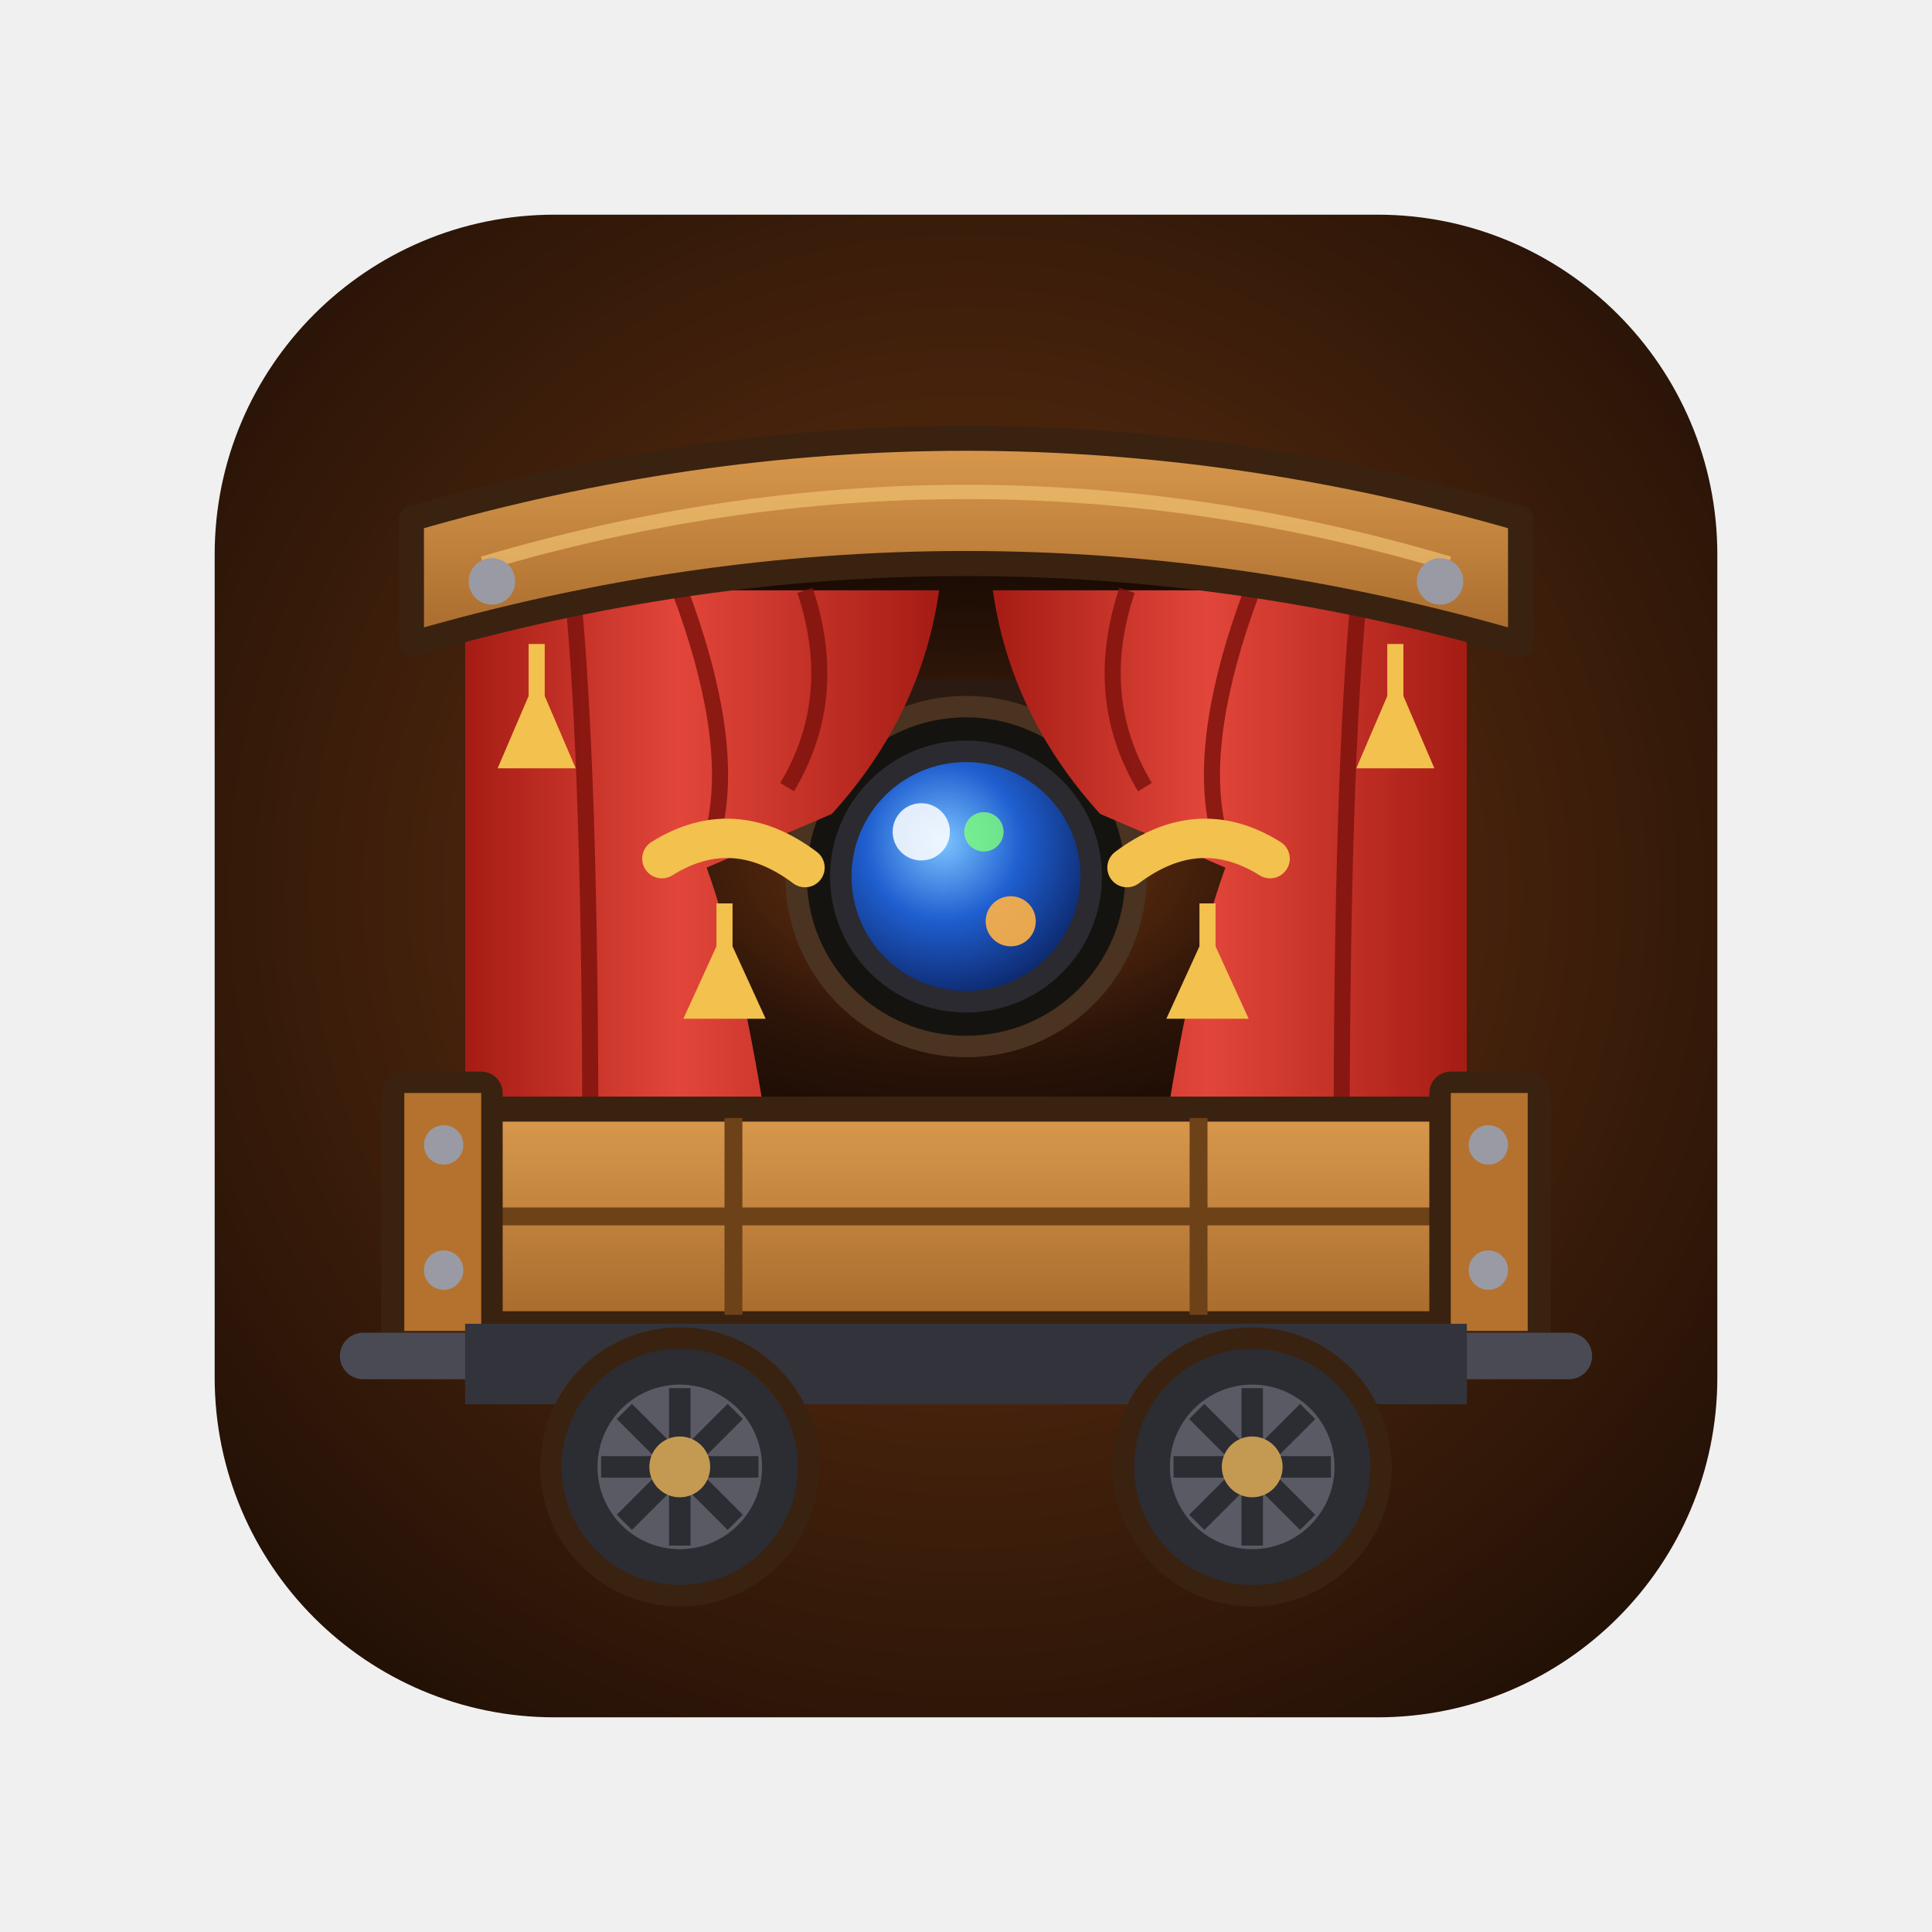
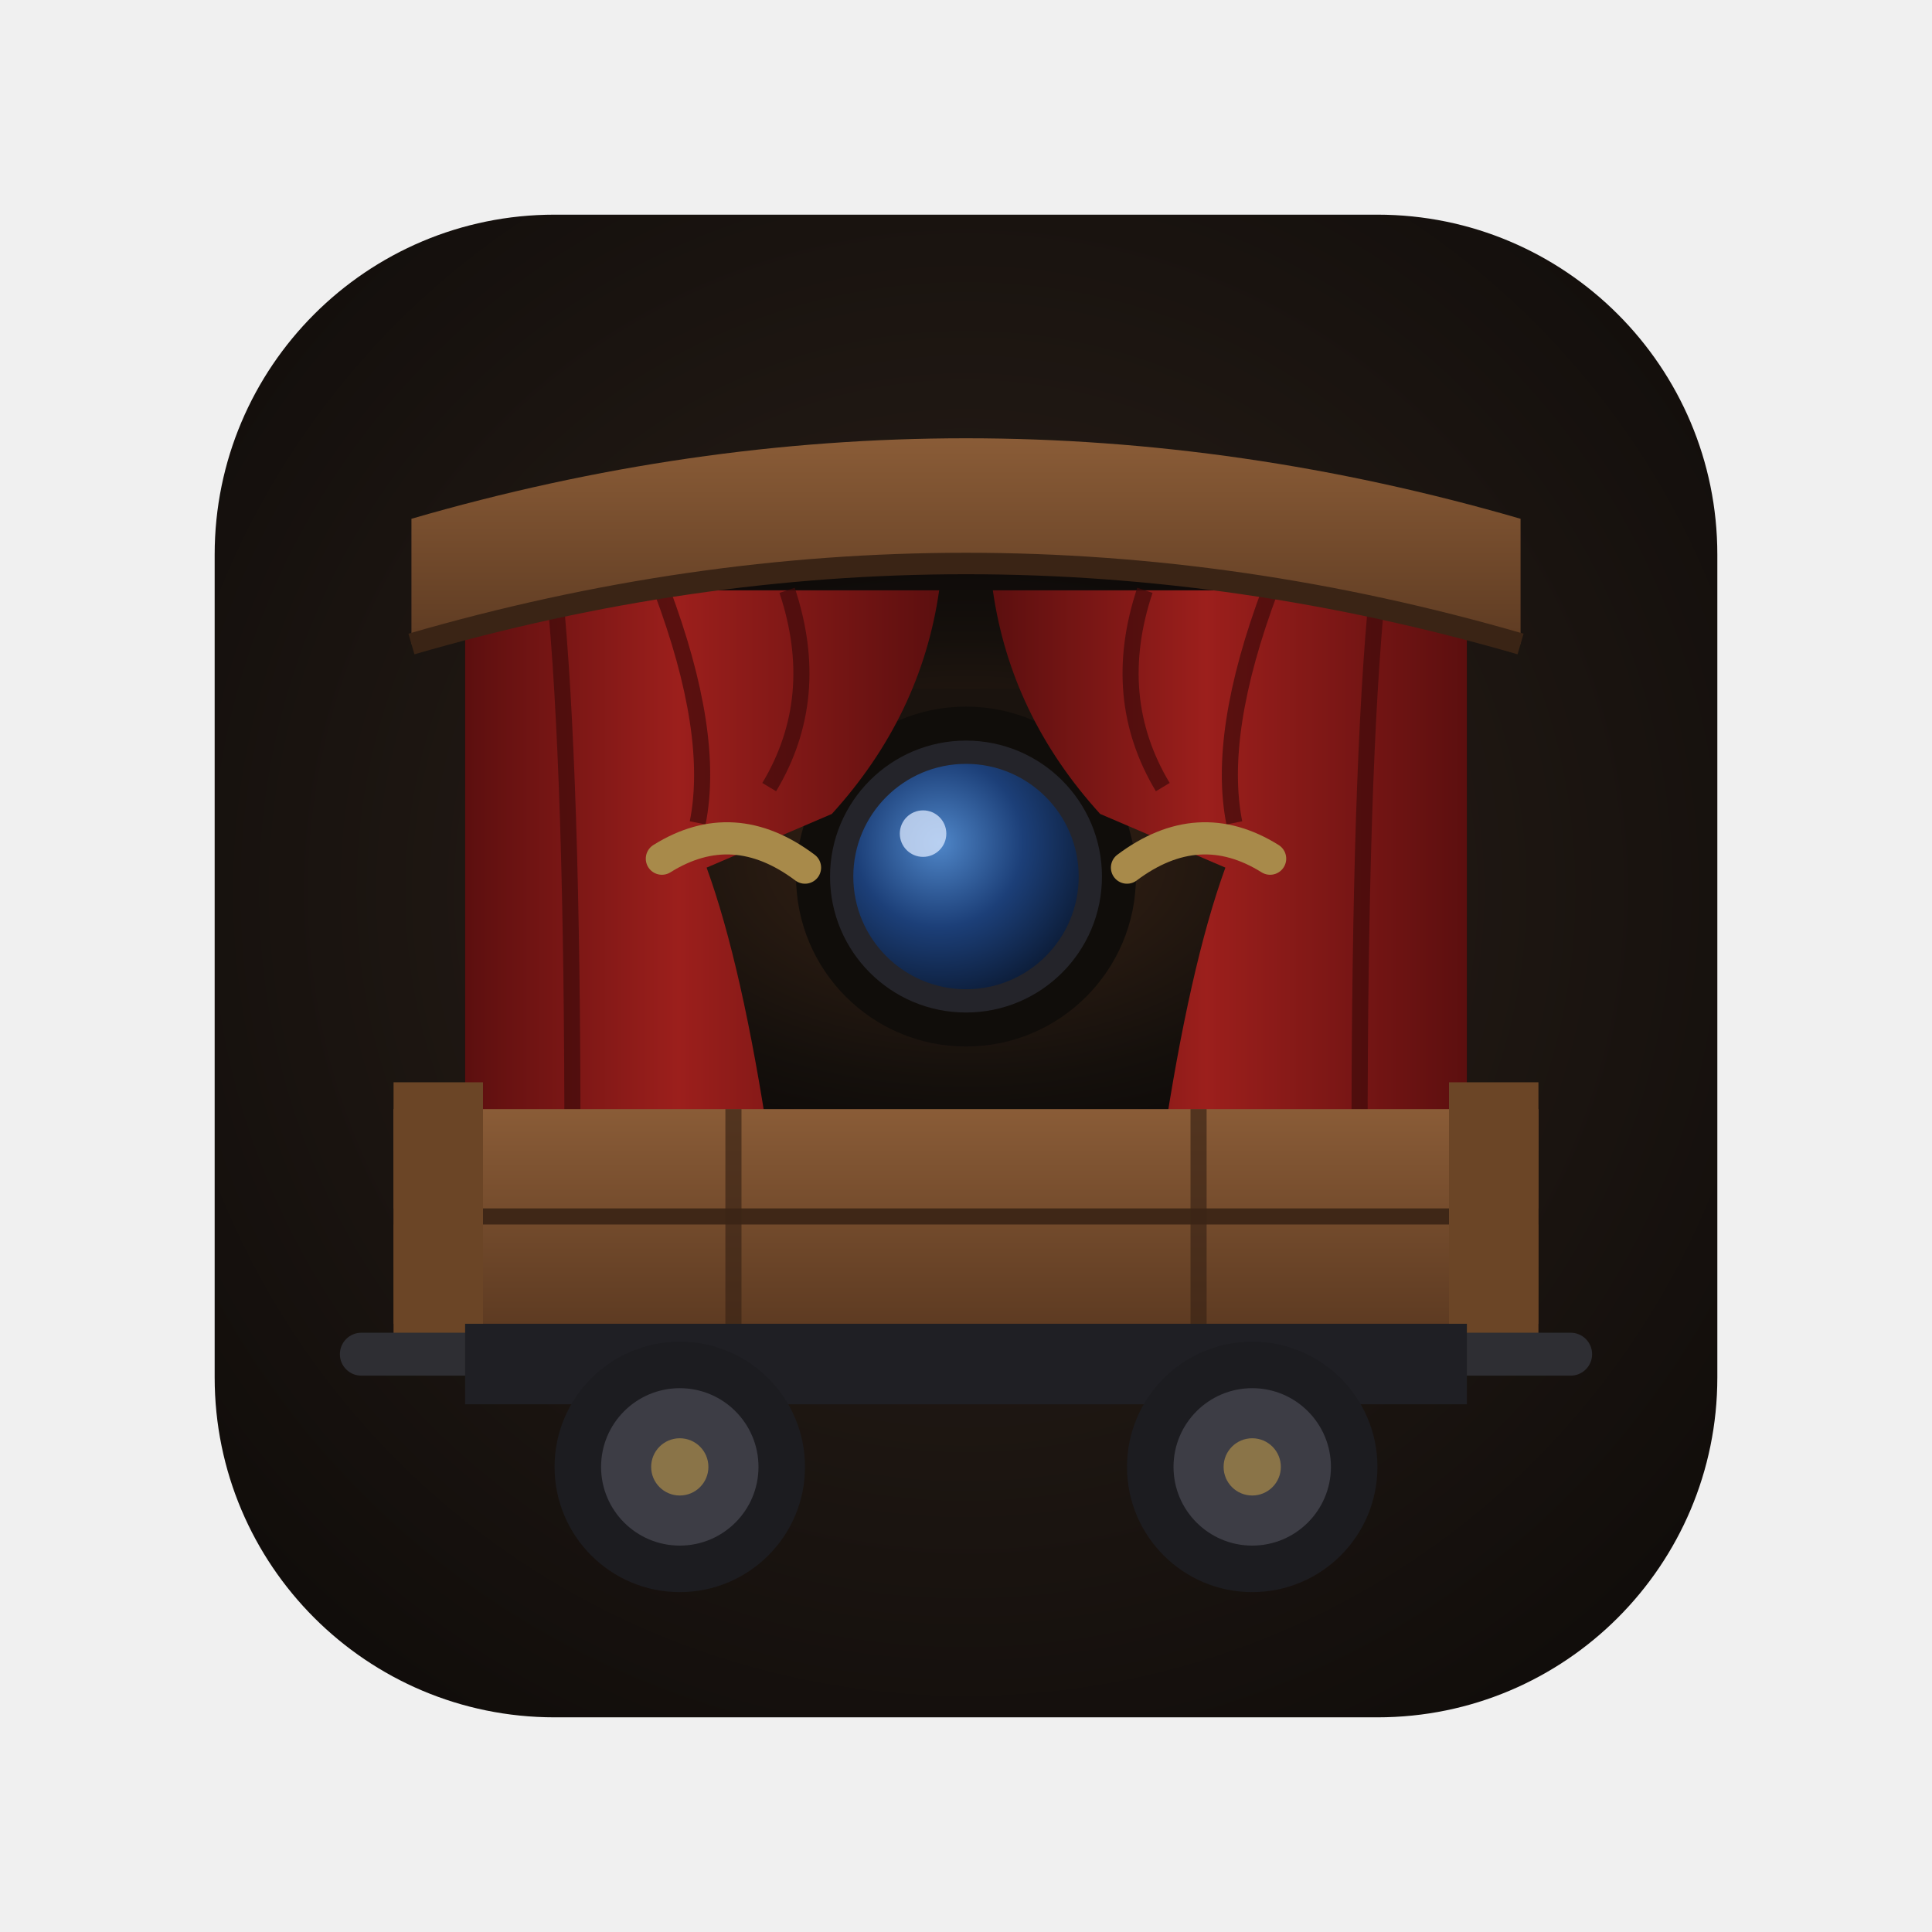
<svg xmlns="http://www.w3.org/2000/svg" viewBox="0 0 108 108">
  <defs>
    <radialGradient id="bg" cx="0.5" cy="0.45" r="0.72">
-       <stop offset="0" stop-color="#6a3512" />
-       <stop offset="1" stop-color="#1c0d05" />
+       <stop offset="0" stop-color="#2c211a" />
+       <stop offset="1" stop-color="#0e0b09" />
    </radialGradient>
  </defs>
  <rect x="12" y="12" width="84" height="84" rx="19" fill="url(#bg)" />
  <defs>
    <linearGradient id="wood" x1="0" y1="0" x2="0" y2="1">
-       <stop offset="0" stop-color="#d99a4e" />
-       <stop offset="1" stop-color="#a86a2c" />
+       <stop offset="0" stop-color="#8a5c37" />
+       <stop offset="1" stop-color="#5e3b22" />
    </linearGradient>
    <linearGradient id="red" x1="0" y1="0" x2="1" y2="0">
-       <stop offset="0" stop-color="#a51c14" />
-       <stop offset="0.45" stop-color="#e2463a" />
-       <stop offset="1" stop-color="#a51c14" />
+       <stop offset="0" stop-color="#5c0f0f" />
+       <stop offset="0.45" stop-color="#9c1f1c" />
+       <stop offset="1" stop-color="#5c0f0f" />
    </linearGradient>
    <radialGradient id="glow" cx="0.5" cy="0.5" r="0.55">
-       <stop offset="0" stop-color="#7a3a12" />
-       <stop offset="0.6" stop-color="#2c1408" />
-       <stop offset="1" stop-color="#150903" />
+       <stop offset="0" stop-color="#3a2416" />
+       <stop offset="0.7" stop-color="#15100c" />
+       <stop offset="1" stop-color="#0c0908" />
    </radialGradient>
-     <radialGradient id="glass" cx="0.4" cy="0.35" r="0.75">
-       <stop offset="0" stop-color="#7cc4ff" />
-       <stop offset="0.45" stop-color="#1f5fd0" />
-       <stop offset="1" stop-color="#0a1f5c" />
+     <radialGradient id="glass" cx="0.38" cy="0.35" r="0.75">
+       <stop offset="0" stop-color="#4f86c8" />
+       <stop offset="0.5" stop-color="#1c3f78" />
+       <stop offset="1" stop-color="#0a1830" />
    </radialGradient>
  </defs>
  <rect x="26" y="32" width="56" height="32" fill="url(#glow)" />
-   <path d="M47 38h14l-2 3.5H49Z" fill="#2a1a12" />
-   <circle cx="54" cy="49" r="9.5" fill="#15130f" stroke="#4a3320" stroke-width="1.2" />
-   <circle cx="54" cy="49" r="7.6" fill="#2a2a30" />
-   <circle cx="54" cy="49" r="6.4" fill="url(#glass)" />
-   <circle cx="56.5" cy="51.5" r="1.4" fill="#ffb347" opacity="0.9" />
-   <circle cx="55" cy="46.5" r="1.1" fill="#7dff7a" opacity="0.8" />
-   <circle cx="51.5" cy="46.5" r="1.6" fill="#ffffff" opacity="0.85" />
+   <path d="M47.5 38.5h13l-1.6 3h-9.8Z" fill="#1a130e" />
+   <circle cx="54" cy="49" r="9.5" fill="#100d0a" />
+   <circle cx="54" cy="49" r="7.6" fill="#24242a" />
+   <circle cx="54" cy="49" r="6.3" fill="url(#glass)" />
+   <circle cx="51.6" cy="46.6" r="1.3" fill="#dbe8ff" opacity="0.75" />
  <path d="M26 33H52.5Q51.5 40 46.5 45.5L39.5 48.5Q41.5 54 43 64H26Z" fill="url(#red)" />
  <path d="M82 33H55.5Q56.5 40 61.5 45.5L68.5 48.5Q66.5 54 65 64H82Z" fill="url(#red)" />
-   <g stroke="#7f130d" stroke-width="0.9" fill="none" opacity="0.85">
-     <path d="M32 33q1 10 1 31M38 33q3 8 2 13M45 33q2 6-1 11" />
-     <path d="M76 33q-1 10-1 31M70 33q-3 8-2 13M63 33q-2 6 1 11" />
+   <g stroke="#3f0a0a" stroke-width="0.9" fill="none" opacity="0.7">
+     <path d="M31 33q1 10 1 31M37 33q3 8 2 13M44 33q2 6-1 11" />
+     <path d="M77 33q-1 10-1 31M71 33q-3 8-2 13M64 33q-2 6 1 11" />
  </g>
-   <g stroke="#f2c14e" stroke-width="2.2" fill="none" stroke-linecap="round">
+   <g stroke="#a88a4a" stroke-width="1.8" fill="none" stroke-linecap="round">
    <path d="M37 48q4-2.5 8 0.5M71 48q-4-2.5-8 0.5" />
  </g>
-   <g fill="#f2c14e">
-     <path d="M40.5 50.5v2.5l-1.6 3.5h3.2l-1.6-3.5" stroke="#f2c14e" stroke-width="0.9" />
-     <path d="M67.5 50.5v2.5l-1.6 3.5h3.2l-1.6-3.5" stroke="#f2c14e" stroke-width="0.9" />
-     <path d="M30 36v3l-1.5 3.5h3l-1.5-3.5" stroke="#f2c14e" stroke-width="0.9" />
-     <path d="M78 36v3l-1.5 3.5h3l-1.5-3.5" stroke="#f2c14e" stroke-width="0.9" />
-   </g>
-   <path d="M23 29Q54 20 85 29V36Q54 27 23 36Z" fill="url(#wood)" stroke="#3a2210" stroke-width="1.4" stroke-linejoin="round" />
-   <path d="M27 31.5Q54 23.5 81 31.5" fill="none" stroke="#f0c070" stroke-width="0.8" opacity="0.7" />
-   <circle cx="27.5" cy="32.5" r="1.3" fill="#9a9aa4" />
-   <circle cx="80.5" cy="32.5" r="1.3" fill="#9a9aa4" />
-   <rect x="22" y="62" width="64" height="12" fill="url(#wood)" stroke="#3a2210" stroke-width="1.4" />
-   <path d="M27 68h54M41 62.5v11M67 62.5v11" stroke="#6e4218" stroke-width="1" />
-   <rect x="22" y="60.5" width="5.5" height="14.5" rx="0.6" fill="#b5722e" stroke="#3a2210" stroke-width="1.2" />
-   <rect x="80.5" y="60.5" width="5.5" height="14.5" rx="0.6" fill="#b5722e" stroke="#3a2210" stroke-width="1.2" />
-   <g fill="#9a9aa4">
-     <circle cx="24.8" cy="64" r="1.1" />
-     <circle cx="24.8" cy="71" r="1.1" />
-     <circle cx="83.2" cy="64" r="1.1" />
-     <circle cx="83.2" cy="71" r="1.1" />
-   </g>
-   <rect x="19" y="74.5" width="70" height="2.6" rx="1.3" fill="#4a4a54" />
-   <rect x="26" y="74" width="56" height="4.5" fill="#33333b" />
-   <g stroke="#3a2210" stroke-width="1.2">
-     <circle cx="38" cy="82" r="7.2" fill="#2c2c33" />
-     <circle cx="38" cy="82" r="4.6" fill="#5a5a64" stroke="none" />
-     <path d="M38 77.6v8.8M33.6 82h8.8M34.9 78.9l6.2 6.2M41.1 78.9l-6.2 6.2" stroke="#2c2c33" stroke-width="1.2" />
-     <circle cx="38" cy="82" r="1.7" fill="#c49a52" stroke="none" />
-     <circle cx="70" cy="82" r="7.2" fill="#2c2c33" />
-     <circle cx="70" cy="82" r="4.6" fill="#5a5a64" stroke="none" />
-     <path d="M70 77.6v8.8M65.6 82h8.8M66.9 78.9l6.2 6.2M73.1 78.9l-6.2 6.2" stroke="#2c2c33" stroke-width="1.2" />
-     <circle cx="70" cy="82" r="1.7" fill="#c49a52" stroke="none" />
-   </g>
+   <path d="M23 29Q54 20 85 29V36Q54 27 23 36Z" fill="url(#wood)" />
+   <path d="M23 36Q54 27 85 36" fill="none" stroke="#3a2415" stroke-width="1.2" />
+   <rect x="22" y="62" width="64" height="12" fill="url(#wood)" />
+   <path d="M22 68h64" stroke="#3a2415" stroke-width="0.9" opacity="0.9" />
+   <path d="M41 62v12M67 62v12" stroke="#3a2415" stroke-width="0.9" opacity="0.7" />
+   <rect x="22" y="60.5" width="5" height="14.5" fill="#6b4526" />
+   <rect x="81" y="60.5" width="5" height="14.5" fill="#6b4526" />
+   <rect x="19" y="74.5" width="70" height="2.4" rx="1.2" fill="#2e2e33" />
+   <rect x="26" y="74" width="56" height="4.5" fill="#1f1f24" />
+   <circle cx="38" cy="82" r="7" fill="#1c1c20" />
+   <circle cx="38" cy="82" r="4.4" fill="#3d3d45" />
+   <circle cx="38" cy="82" r="1.6" fill="#8a7448" />
+   <circle cx="70" cy="82" r="7" fill="#1c1c20" />
+   <circle cx="70" cy="82" r="4.4" fill="#3d3d45" />
+   <circle cx="70" cy="82" r="1.6" fill="#8a7448" />
</svg>
